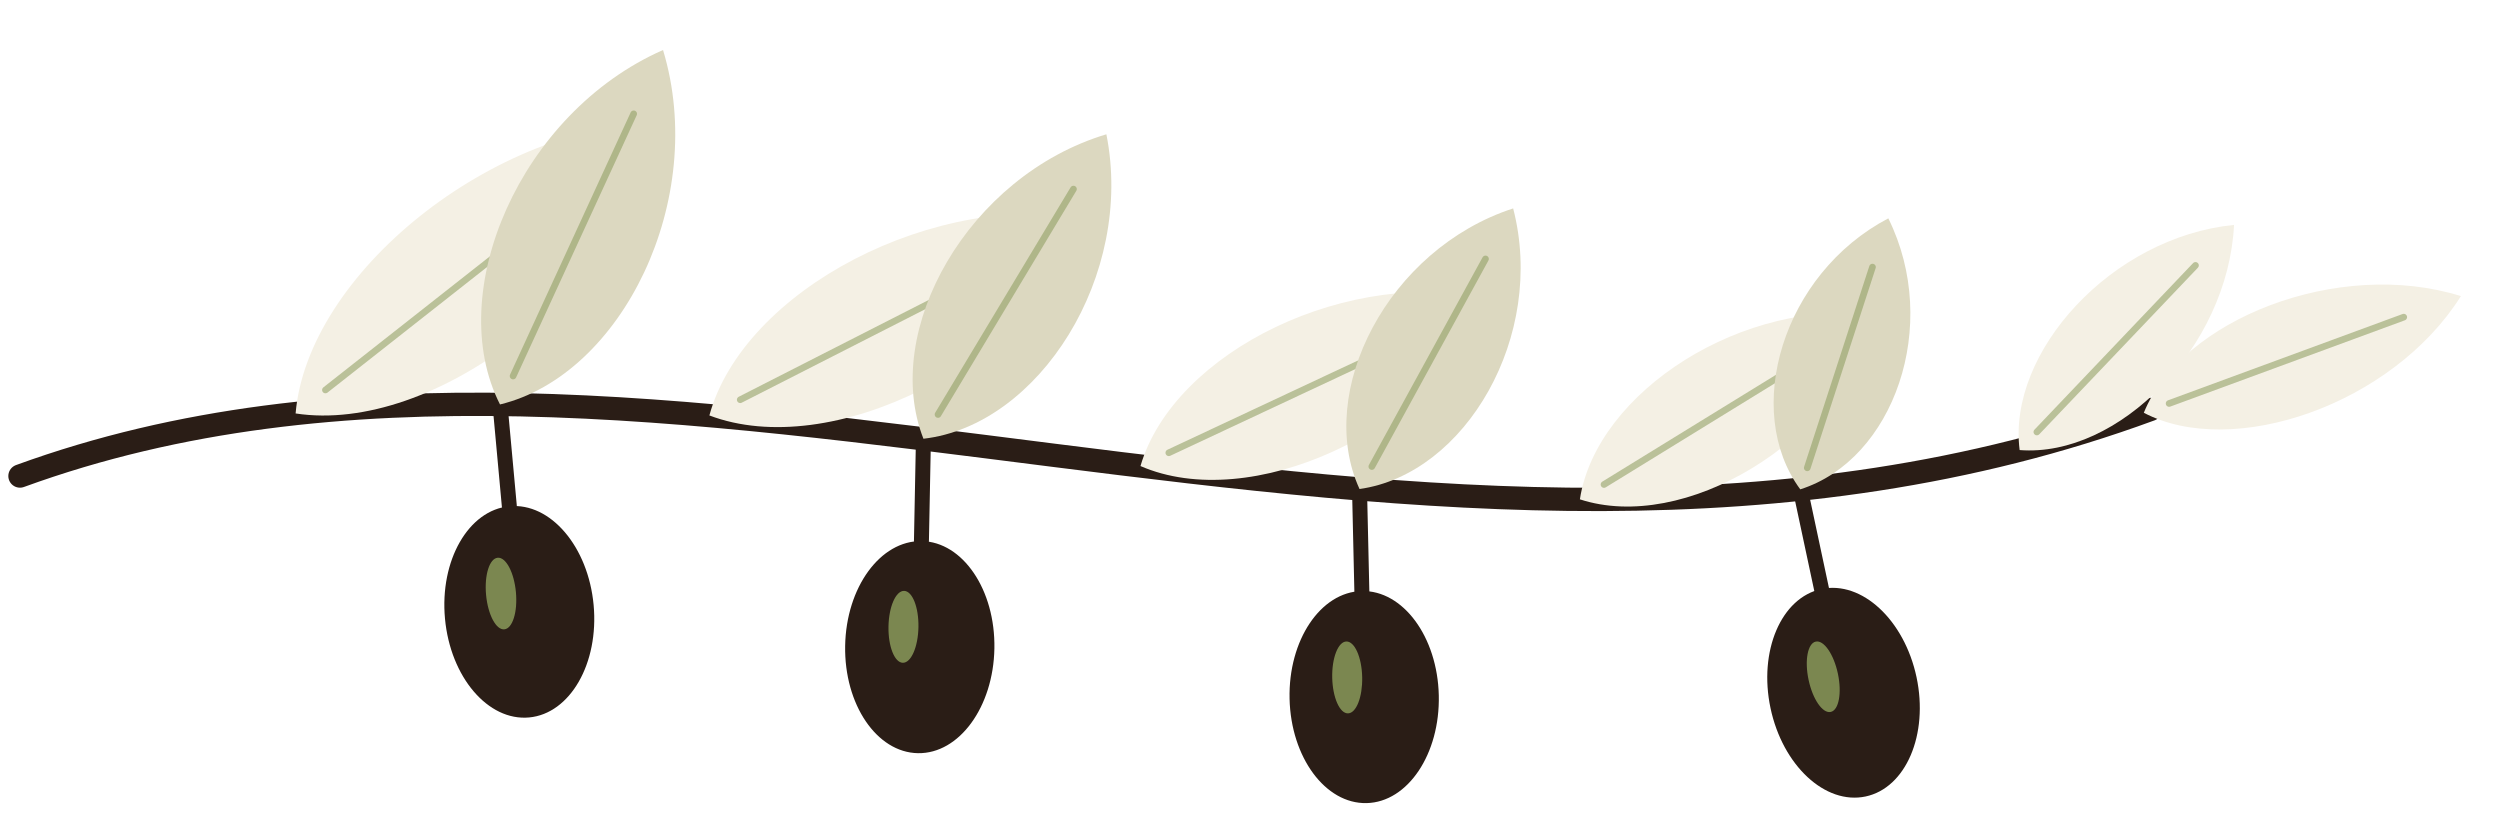
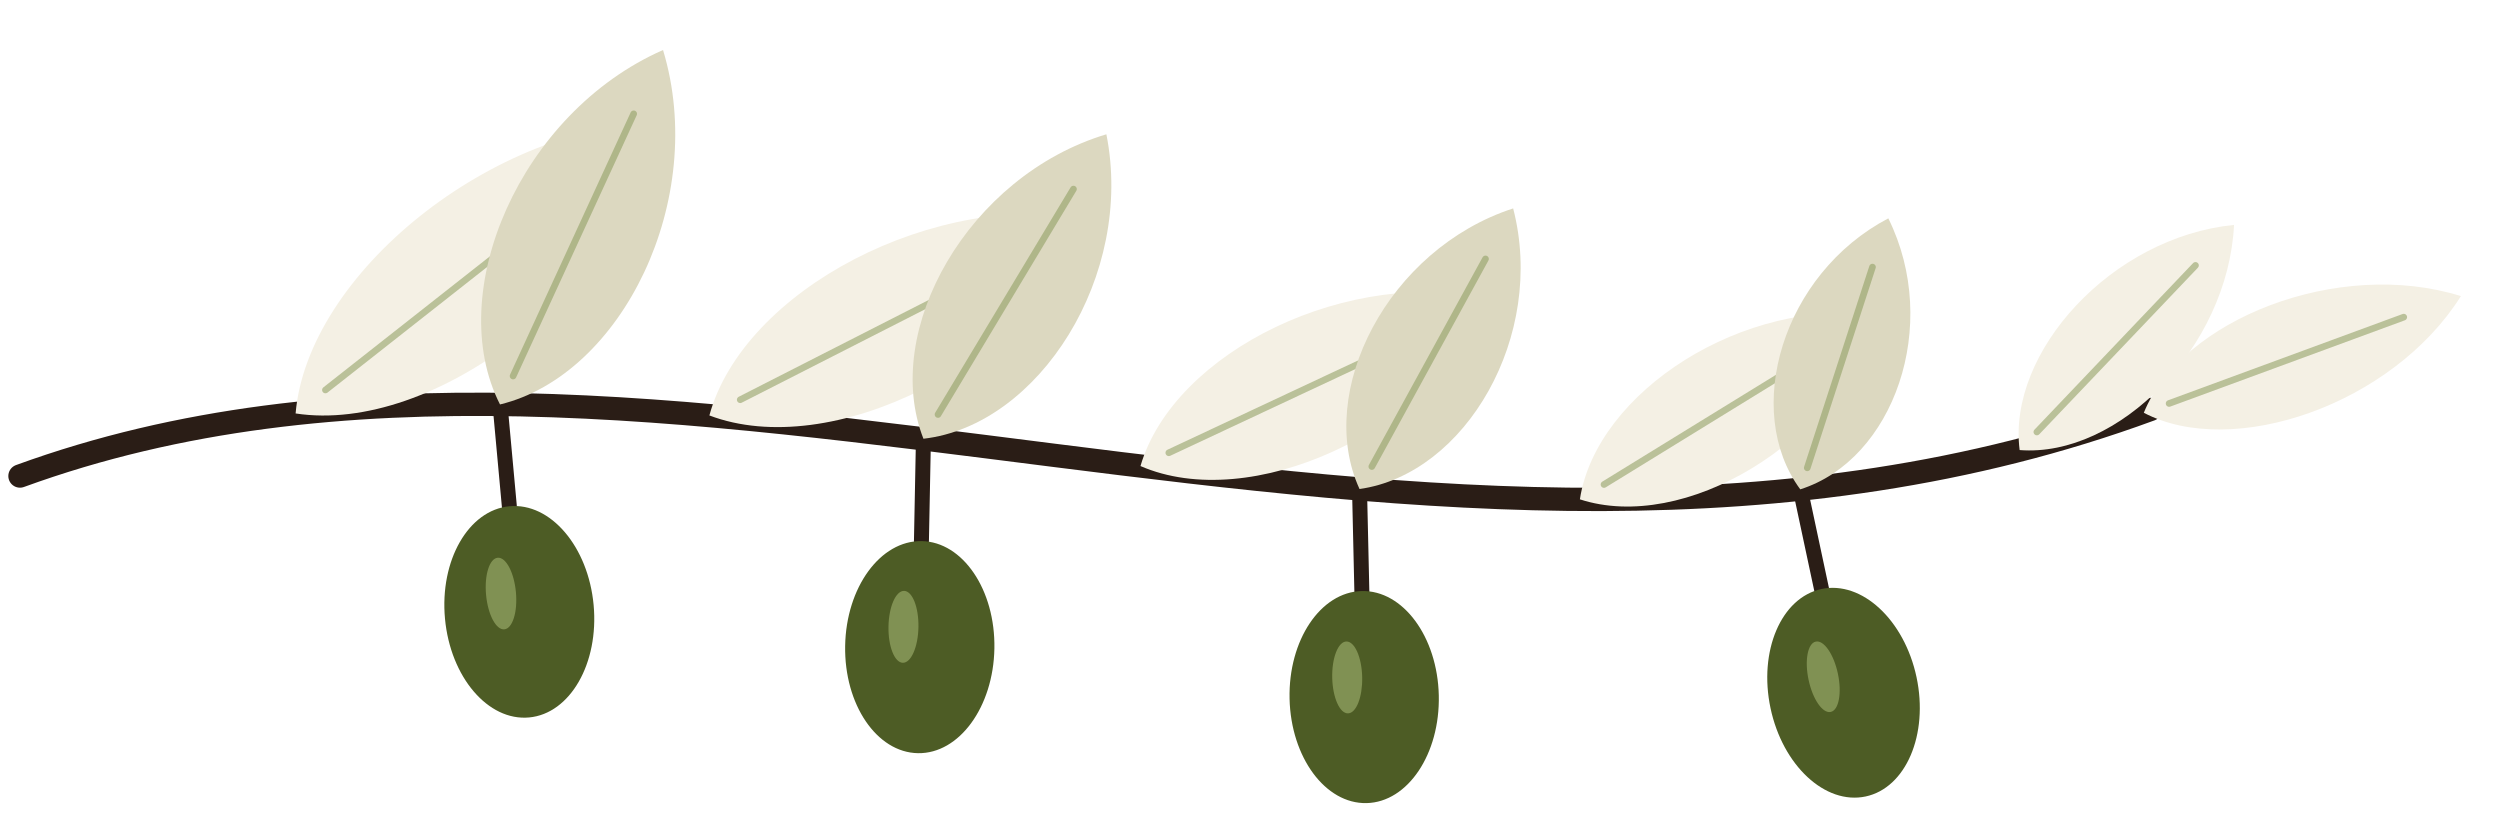
<svg xmlns="http://www.w3.org/2000/svg" viewBox="-6 -143 751 250">
-   <style>.br-st{fill:none;stroke:#2a1d16;stroke-width:7;stroke-linecap:round}.br-st2{fill:none;stroke:#2a1d16;stroke-width:4.5;stroke-linecap:round}.br-lf{fill:#f4f0e4}.br-lf2{fill:#dcd8c0}.br-rib{fill:none;stroke:#8a9a5b;stroke-width:2;stroke-linecap:round;opacity:.55}.br-ol{fill:#2a1d16}.br-hi{fill:#8a9a5b;opacity:.85}</style>
+   <style>.br-st{fill:none;stroke:#2a1d16;stroke-width:7;stroke-linecap:round}.br-st2{fill:none;stroke:#2a1d16;stroke-width:4.5;stroke-linecap:round}.br-lf{fill:#f4f0e4}.br-lf2{fill:#dcd8c0}.br-rib{fill:none;stroke:#8a9a5b;stroke-width:2;stroke-linecap:round;opacity:.55}.br-ol{fill:#4d5c25}.br-hi{fill:#8a9a5b;opacity:.85}</style>
  <path class="br-st" d="M0 0C192.0 -70.0 422.4 60.0 640 -20.0" />
  <path class="br-st2" d="M144.2 -21.5L147.0 9.0" />
  <ellipse class="br-ol" cx="150.0" cy="40.8" rx="31.86" ry="22.42" transform="rotate(84.7 150.0 40.8)" />
  <ellipse class="br-hi" cx="144.5" cy="35.3" rx="10.8" ry="4.5" transform="rotate(84.7 144.5 35.3)" />
  <path class="br-st2" d="M271.4 -11.2L270.8 19.5" />
  <ellipse class="br-ol" cx="270.3" cy="51.4" rx="31.86" ry="22.42" transform="rotate(91.0 270.3 51.4)" />
  <ellipse class="br-hi" cx="265.4" cy="45.3" rx="10.8" ry="4.5" transform="rotate(91.0 265.4 45.3)" />
  <path class="br-st2" d="M402.4 3.9L403.1 34.6" />
  <ellipse class="br-ol" cx="403.8" cy="66.4" rx="31.86" ry="22.42" transform="rotate(88.7 403.8 66.4)" />
  <ellipse class="br-hi" cx="398.7" cy="60.5" rx="10.8" ry="4.5" transform="rotate(88.7 398.7 60.5)" />
  <path class="br-st2" d="M534.8 4.0L541.2 34.0" />
  <ellipse class="br-ol" cx="547.8" cy="65.1" rx="31.86" ry="22.42" transform="rotate(78.0 547.8 65.1)" />
  <ellipse class="br-hi" cx="541.7" cy="60.3" rx="10.8" ry="4.5" transform="rotate(78.0 541.7 60.3)" />
  <g transform="translate(82.8 -18.8) rotate(-38.2)">
    <path class="br-lf" d="M0 0C28.5 -30.5 99.7 -32.1 142.4 0C99.7 32.1 28.5 30.5 0 0Z" />
    <path class="br-rib" d="M11.4 0L116.8 0" />
  </g>
  <g transform="translate(144.2 -21.5) rotate(-65.3)">
    <path class="br-lf2" d="M0 0C23.4 -29.6 82.1 -31.1 117.2 0C82.1 31.1 23.4 29.6 0 0Z" />
    <path class="br-rib" d="M9.4 0L96.1 0" />
  </g>
  <g transform="translate(207.1 -18.2) rotate(-27.0)">
    <path class="br-lf" d="M0 0C26.0 -28.7 91.1 -30.1 130.2 0C91.1 30.1 26.0 28.7 0 0Z" />
    <path class="br-rib" d="M10.4 0L106.7 0" />
  </g>
  <g transform="translate(271.4 -11.2) rotate(-59.0)">
    <path class="br-lf2" d="M0 0C21.3 -27.7 74.7 -29.1 106.7 0C74.7 29.1 21.3 27.7 0 0Z" />
    <path class="br-rib" d="M8.5 0L87.5 0" />
  </g>
  <g transform="translate(336.6 -3.0) rotate(-25.1)">
    <path class="br-lf" d="M0 0C23.6 -26.8 82.5 -28.1 117.9 0C82.5 28.1 23.6 26.8 0 0Z" />
    <path class="br-rib" d="M9.4 0L96.7 0" />
  </g>
  <g transform="translate(402.4 3.9) rotate(-61.3)">
    <path class="br-lf2" d="M0 0C19.2 -25.8 67.3 -27.1 96.1 0C67.3 27.1 19.2 25.8 0 0Z" />
    <path class="br-rib" d="M7.7 0L78.8 0" />
  </g>
  <g transform="translate(468.6 7.0) rotate(-31.6)">
    <path class="br-lf" d="M0 0C21.1 -24.9 73.9 -26.1 105.6 0C73.9 26.1 21.1 24.9 0 0Z" />
    <path class="br-rib" d="M8.5 0L86.6 0" />
  </g>
  <g transform="translate(534.8 4.0) rotate(-72.0)">
    <path class="br-lf2" d="M0 0C17.1 -23.9 59.9 -25.1 85.6 0C59.9 25.1 17.1 23.9 0 0Z" />
    <path class="br-rib" d="M6.8 0L70.2 0" />
  </g>
  <g transform="translate(600.7 -7.8) rotate(-46.4)">
    <path class="br-lf" d="M0 0C18.7 -23.0 65.4 -24.1 93.4 0C65.4 24.1 18.7 23.0 0 0Z" />
    <path class="br-rib" d="M7.5 0L76.6 0" />
  </g>
  <g transform="translate(638.0 -19.0) rotate(-20.2)">
    <path class="br-lf" d="M0 0C20.3 -22.4 71.0 -23.5 101.5 0C71.0 23.5 20.3 22.4 0 0Z" />
    <path class="br-rib" d="M8.1 0L83.2 0" />
  </g>
</svg>
